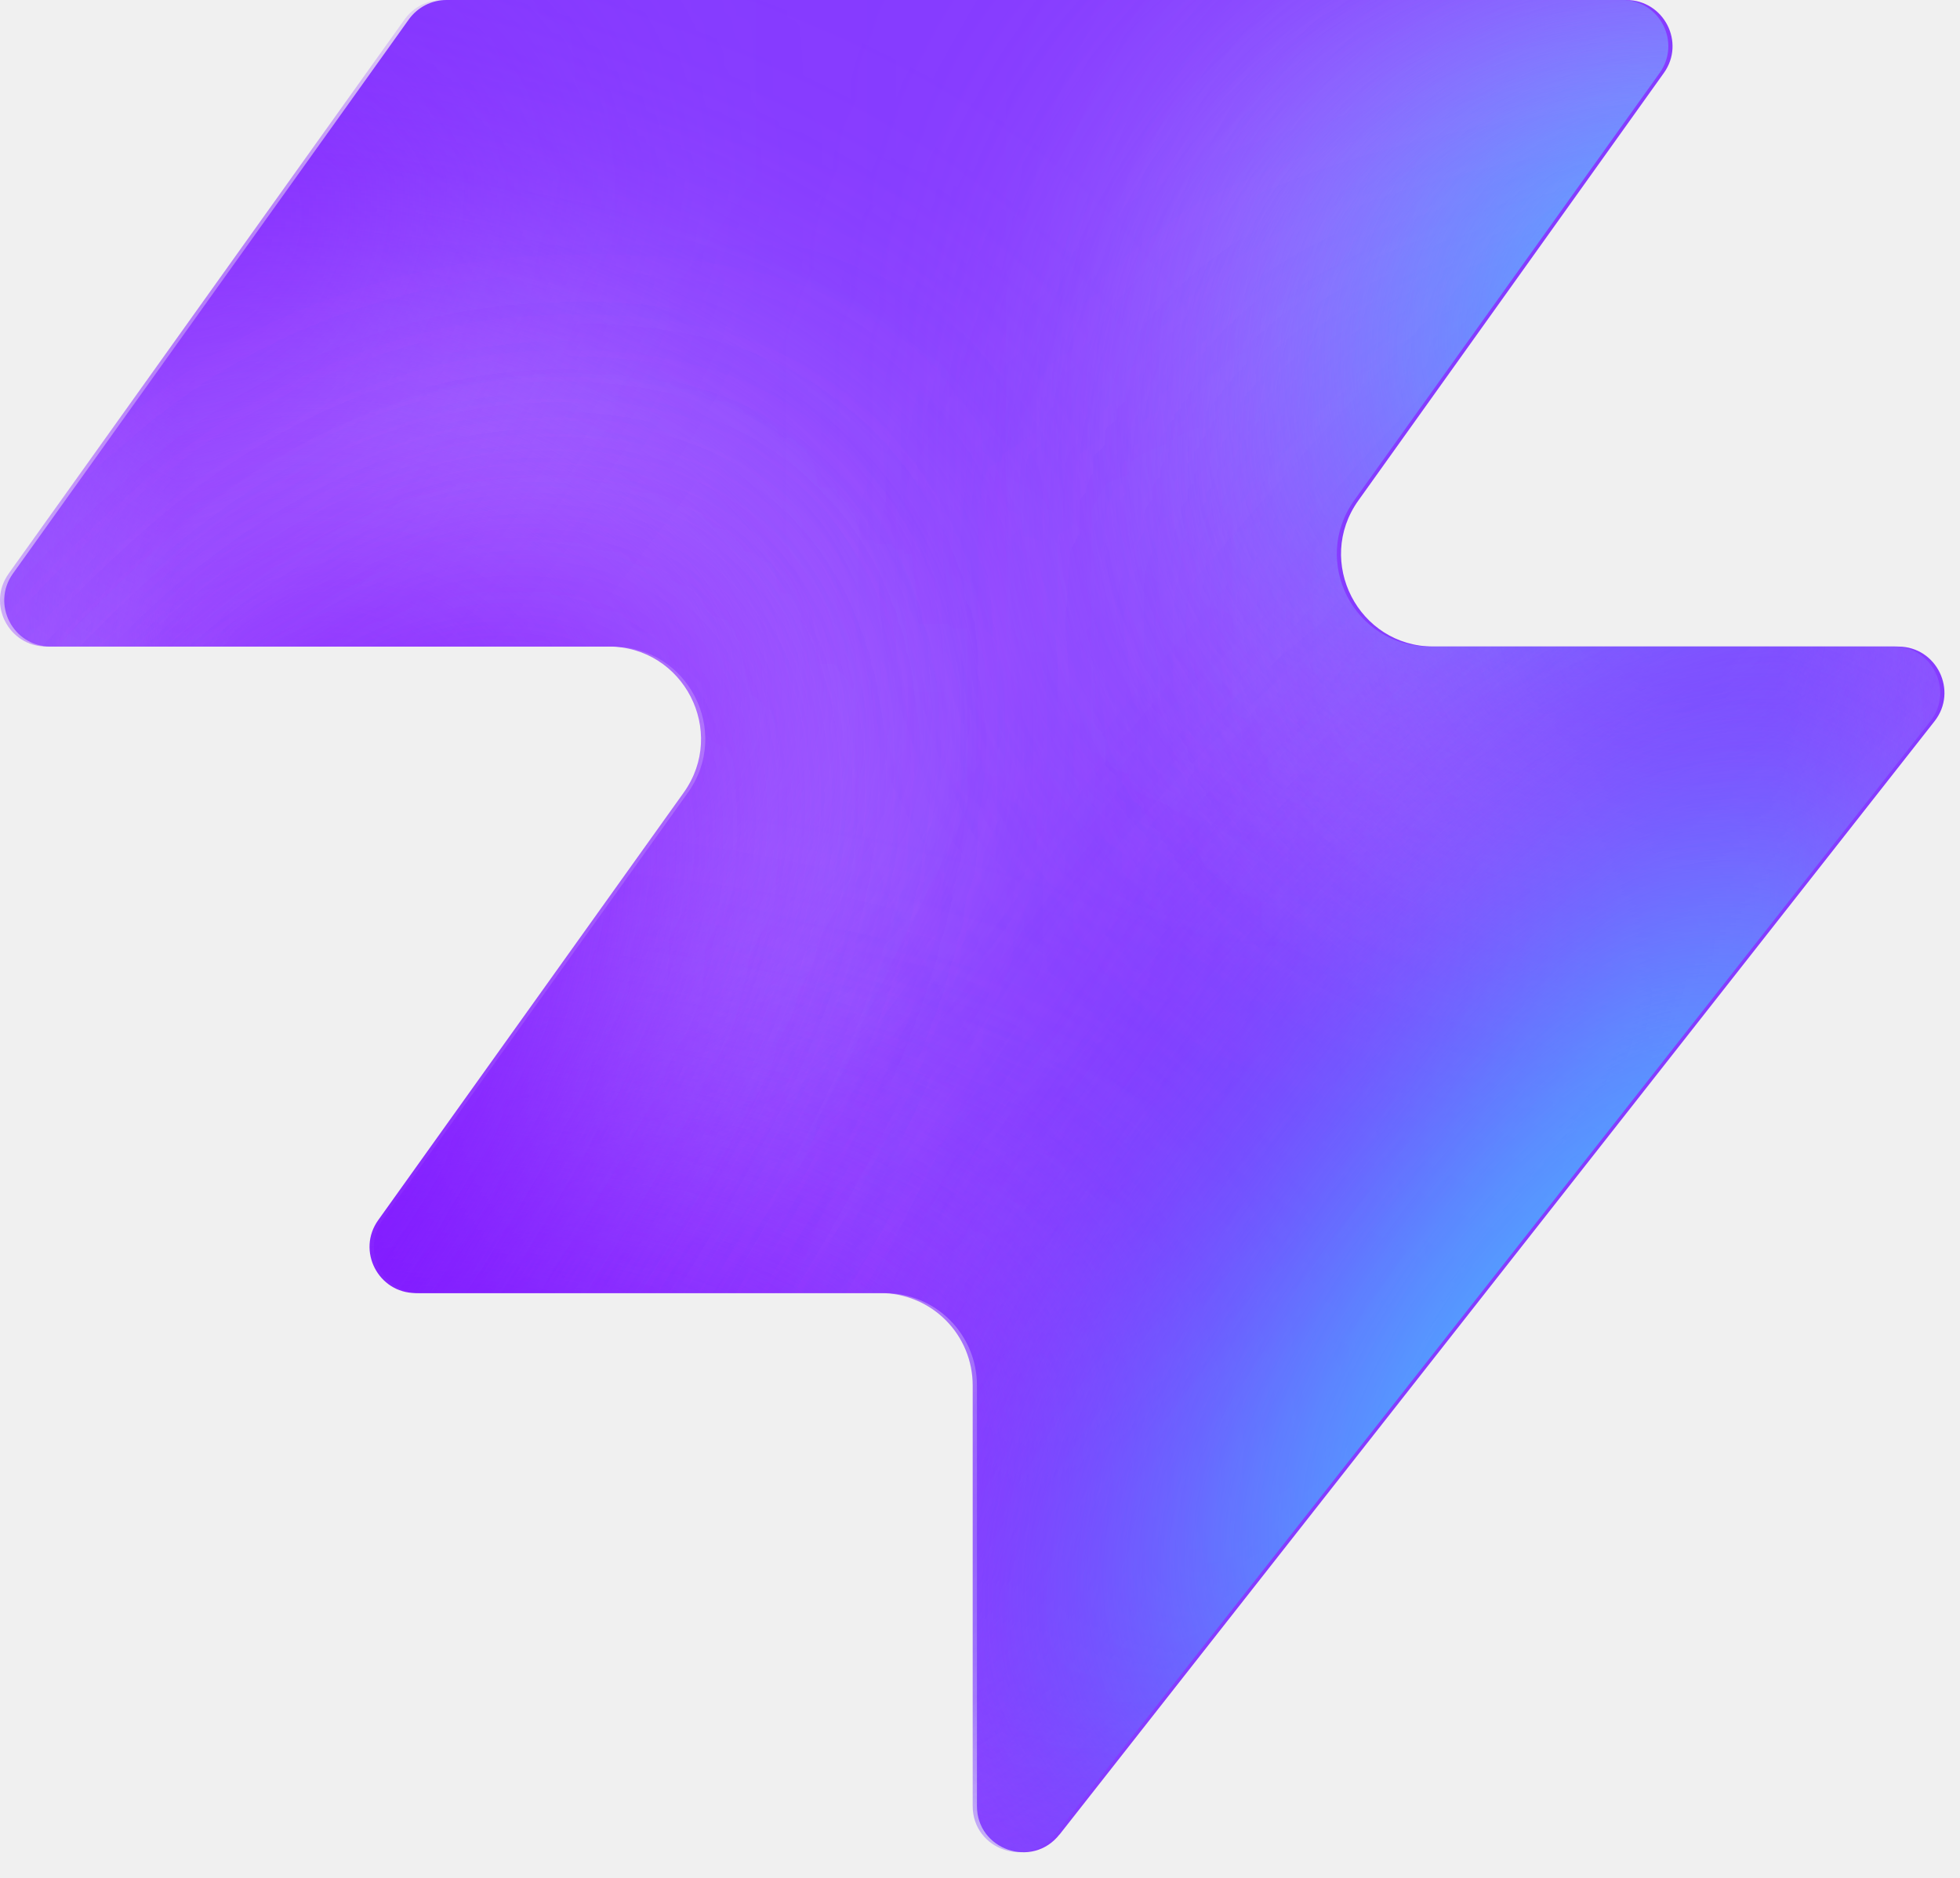
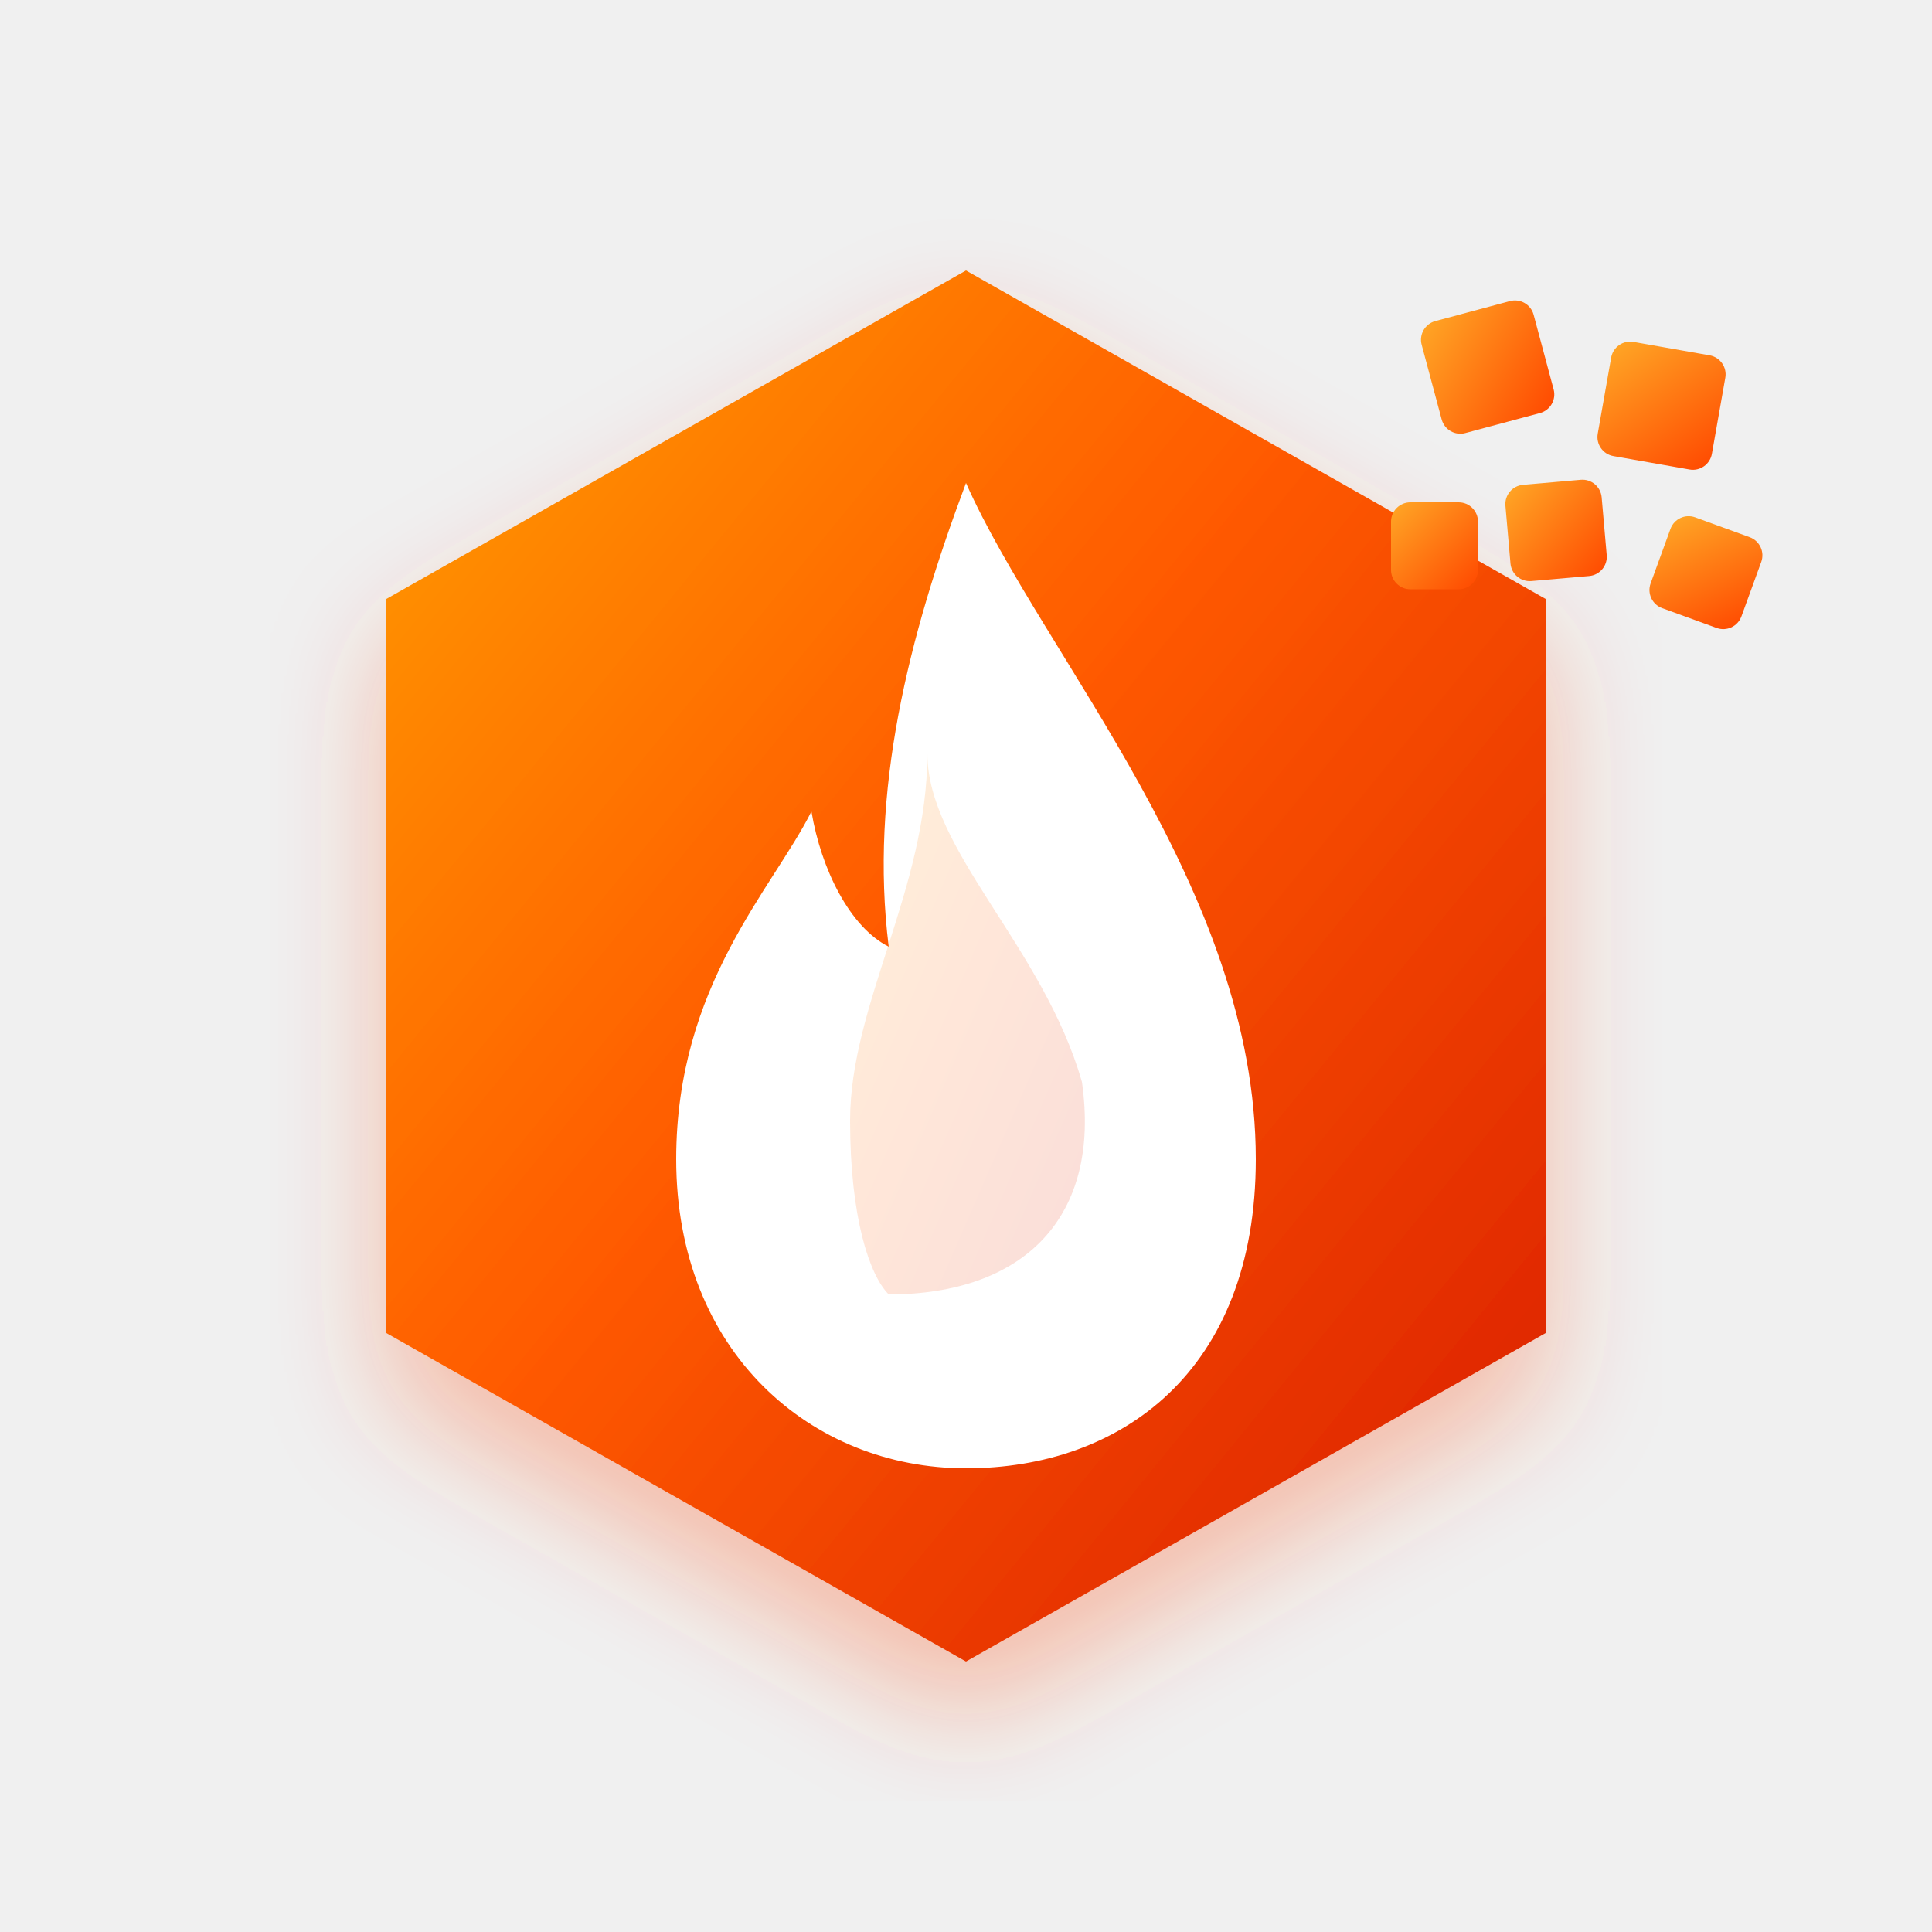
- <svg xmlns="http://www.w3.org/2000/svg" width="48" height="46" fill="none" viewBox="0 0 48 46">
-   <path fill="#863bff" d="M25.946 44.938c-.664.845-2.021.375-2.021-.698V33.937a2.26 2.26 0 0 0-2.262-2.262H10.287c-.92 0-1.456-1.04-.92-1.788l7.48-10.471c1.07-1.497 0-3.578-1.842-3.578H1.237c-.92 0-1.456-1.04-.92-1.788L10.013.474c.214-.297.556-.474.92-.474h28.894c.92 0 1.456 1.04.92 1.788l-7.48 10.471c-1.07 1.498 0 3.579 1.842 3.579h11.377c.943 0 1.473 1.088.89 1.83L25.947 44.94z" style="fill:#863bff;fill:color(display-p3 .525 .23 1);fill-opacity:1" />
-   <mask id="a" width="48" height="46" x="0" y="0" maskUnits="userSpaceOnUse" style="mask-type:alpha">
-     <path fill="#000" d="M25.842 44.938c-.664.844-2.021.375-2.021-.698V33.937a2.26 2.26 0 0 0-2.262-2.262H10.183c-.92 0-1.456-1.04-.92-1.788l7.48-10.471c1.07-1.498 0-3.579-1.842-3.579H1.133c-.92 0-1.456-1.04-.92-1.787L9.91.473c.214-.297.556-.474.92-.474h28.894c.92 0 1.456 1.04.92 1.788l-7.48 10.471c-1.07 1.498 0 3.578 1.842 3.578h11.377c.943 0 1.473 1.088.89 1.832L25.843 44.94z" style="fill:#000;fill-opacity:1" />
-   </mask>
-   <g mask="url(#a)">
-     <g filter="url(#b)">
-       <ellipse cx="5.508" cy="14.704" fill="#ede6ff" rx="5.508" ry="14.704" style="fill:#ede6ff;fill:color(display-p3 .927 .903 1);fill-opacity:1" transform="matrix(.00324 1 1 -.00324 -4.47 31.516)" />
-     </g>
-     <g filter="url(#c)">
-       <ellipse cx="10.399" cy="29.851" fill="#ede6ff" rx="10.399" ry="29.851" style="fill:#ede6ff;fill:color(display-p3 .927 .903 1);fill-opacity:1" transform="matrix(.00324 1 1 -.00324 -39.328 7.883)" />
-     </g>
-     <g filter="url(#d)">
-       <ellipse cx="5.508" cy="30.487" fill="#7e14ff" rx="5.508" ry="30.487" style="fill:#7e14ff;fill:color(display-p3 .492 .077 1);fill-opacity:1" transform="rotate(89.814 -25.913 -14.639)scale(1 -1)" />
-     </g>
-     <g filter="url(#e)">
-       <ellipse cx="5.508" cy="30.599" fill="#7e14ff" rx="5.508" ry="30.599" style="fill:#7e14ff;fill:color(display-p3 .492 .077 1);fill-opacity:1" transform="rotate(89.814 -32.644 -3.334)scale(1 -1)" />
-     </g>
-     <g filter="url(#f)">
-       <ellipse cx="5.508" cy="30.599" fill="#7e14ff" rx="5.508" ry="30.599" style="fill:#7e14ff;fill:color(display-p3 .492 .077 1);fill-opacity:1" transform="matrix(.00324 1 1 -.00324 -34.34 30.47)" />
-     </g>
-     <g filter="url(#g)">
-       <ellipse cx="14.072" cy="22.078" fill="#ede6ff" rx="14.072" ry="22.078" style="fill:#ede6ff;fill:color(display-p3 .927 .903 1);fill-opacity:1" transform="rotate(93.35 24.506 48.493)scale(-1 1)" />
-     </g>
-     <g filter="url(#h)">
-       <ellipse cx="3.47" cy="21.501" fill="#7e14ff" rx="3.47" ry="21.501" style="fill:#7e14ff;fill:color(display-p3 .492 .077 1);fill-opacity:1" transform="rotate(89.009 28.708 47.59)scale(-1 1)" />
-     </g>
-     <g filter="url(#i)">
-       <ellipse cx="3.47" cy="21.501" fill="#7e14ff" rx="3.47" ry="21.501" style="fill:#7e14ff;fill:color(display-p3 .492 .077 1);fill-opacity:1" transform="rotate(89.009 28.708 47.59)scale(-1 1)" />
-     </g>
-     <g filter="url(#j)">
-       <ellipse cx=".387" cy="8.972" fill="#7e14ff" rx="4.407" ry="29.108" style="fill:#7e14ff;fill:color(display-p3 .492 .077 1);fill-opacity:1" transform="rotate(39.51 .387 8.972)" />
-     </g>
-     <g filter="url(#k)">
-       <ellipse cx="47.523" cy="-6.092" fill="#7e14ff" rx="4.407" ry="29.108" style="fill:#7e14ff;fill:color(display-p3 .492 .077 1);fill-opacity:1" transform="rotate(37.892 47.523 -6.092)" />
-     </g>
-     <g filter="url(#l)">
-       <ellipse cx="41.412" cy="6.333" fill="#47bfff" rx="5.971" ry="9.665" style="fill:#47bfff;fill:color(display-p3 .28 .748 1);fill-opacity:1" transform="rotate(37.892 41.412 6.333)" />
-     </g>
-     <g filter="url(#m)">
-       <ellipse cx="-1.879" cy="38.332" fill="#7e14ff" rx="4.407" ry="29.108" style="fill:#7e14ff;fill:color(display-p3 .492 .077 1);fill-opacity:1" transform="rotate(37.892 -1.88 38.332)" />
-     </g>
-     <g filter="url(#n)">
-       <ellipse cx="-1.879" cy="38.332" fill="#7e14ff" rx="4.407" ry="29.108" style="fill:#7e14ff;fill:color(display-p3 .492 .077 1);fill-opacity:1" transform="rotate(37.892 -1.88 38.332)" />
-     </g>
-     <g filter="url(#o)">
-       <ellipse cx="35.651" cy="29.907" fill="#7e14ff" rx="4.407" ry="29.108" style="fill:#7e14ff;fill:color(display-p3 .492 .077 1);fill-opacity:1" transform="rotate(37.892 35.651 29.907)" />
-     </g>
-     <g filter="url(#p)">
-       <ellipse cx="38.418" cy="32.4" fill="#47bfff" rx="5.971" ry="15.297" style="fill:#47bfff;fill:color(display-p3 .28 .748 1);fill-opacity:1" transform="rotate(37.892 38.418 32.4)" />
-     </g>
-   </g>
+ <svg xmlns="http://www.w3.org/2000/svg" viewBox="0 0 100 100">
  <defs>
-     <filter id="b" width="60.045" height="41.654" x="-19.77" y="16.149" color-interpolation-filters="sRGB" filterUnits="userSpaceOnUse">
-       <feFlood flood-opacity="0" result="BackgroundImageFix" />
-       <feBlend in="SourceGraphic" in2="BackgroundImageFix" result="shape" />
-       <feGaussianBlur result="effect1_foregroundBlur_2002_17158" stdDeviation="7.659" />
-     </filter>
-     <filter id="c" width="90.34" height="51.437" x="-54.613" y="-7.533" color-interpolation-filters="sRGB" filterUnits="userSpaceOnUse">
-       <feFlood flood-opacity="0" result="BackgroundImageFix" />
-       <feBlend in="SourceGraphic" in2="BackgroundImageFix" result="shape" />
-       <feGaussianBlur result="effect1_foregroundBlur_2002_17158" stdDeviation="7.659" />
-     </filter>
-     <filter id="d" width="79.355" height="29.4" x="-49.64" y="2.03" color-interpolation-filters="sRGB" filterUnits="userSpaceOnUse">
-       <feFlood flood-opacity="0" result="BackgroundImageFix" />
-       <feBlend in="SourceGraphic" in2="BackgroundImageFix" result="shape" />
-       <feGaussianBlur result="effect1_foregroundBlur_2002_17158" stdDeviation="4.596" />
-     </filter>
-     <filter id="e" width="79.579" height="29.4" x="-45.045" y="20.029" color-interpolation-filters="sRGB" filterUnits="userSpaceOnUse">
-       <feFlood flood-opacity="0" result="BackgroundImageFix" />
-       <feBlend in="SourceGraphic" in2="BackgroundImageFix" result="shape" />
-       <feGaussianBlur result="effect1_foregroundBlur_2002_17158" stdDeviation="4.596" />
-     </filter>
-     <filter id="f" width="79.579" height="29.4" x="-43.513" y="21.178" color-interpolation-filters="sRGB" filterUnits="userSpaceOnUse">
-       <feFlood flood-opacity="0" result="BackgroundImageFix" />
-       <feBlend in="SourceGraphic" in2="BackgroundImageFix" result="shape" />
-       <feGaussianBlur result="effect1_foregroundBlur_2002_17158" stdDeviation="4.596" />
-     </filter>
-     <filter id="g" width="74.749" height="58.852" x="15.756" y="-17.901" color-interpolation-filters="sRGB" filterUnits="userSpaceOnUse">
-       <feFlood flood-opacity="0" result="BackgroundImageFix" />
-       <feBlend in="SourceGraphic" in2="BackgroundImageFix" result="shape" />
-       <feGaussianBlur result="effect1_foregroundBlur_2002_17158" stdDeviation="7.659" />
-     </filter>
-     <filter id="h" width="61.377" height="25.362" x="23.548" y="2.284" color-interpolation-filters="sRGB" filterUnits="userSpaceOnUse">
-       <feFlood flood-opacity="0" result="BackgroundImageFix" />
-       <feBlend in="SourceGraphic" in2="BackgroundImageFix" result="shape" />
-       <feGaussianBlur result="effect1_foregroundBlur_2002_17158" stdDeviation="4.596" />
-     </filter>
-     <filter id="i" width="61.377" height="25.362" x="23.548" y="2.284" color-interpolation-filters="sRGB" filterUnits="userSpaceOnUse">
-       <feFlood flood-opacity="0" result="BackgroundImageFix" />
-       <feBlend in="SourceGraphic" in2="BackgroundImageFix" result="shape" />
-       <feGaussianBlur result="effect1_foregroundBlur_2002_17158" stdDeviation="4.596" />
-     </filter>
-     <filter id="j" width="56.045" height="63.649" x="-27.636" y="-22.853" color-interpolation-filters="sRGB" filterUnits="userSpaceOnUse">
-       <feFlood flood-opacity="0" result="BackgroundImageFix" />
-       <feBlend in="SourceGraphic" in2="BackgroundImageFix" result="shape" />
-       <feGaussianBlur result="effect1_foregroundBlur_2002_17158" stdDeviation="4.596" />
-     </filter>
-     <filter id="k" width="54.814" height="64.646" x="20.116" y="-38.415" color-interpolation-filters="sRGB" filterUnits="userSpaceOnUse">
-       <feFlood flood-opacity="0" result="BackgroundImageFix" />
-       <feBlend in="SourceGraphic" in2="BackgroundImageFix" result="shape" />
-       <feGaussianBlur result="effect1_foregroundBlur_2002_17158" stdDeviation="4.596" />
-     </filter>
-     <filter id="l" width="33.541" height="35.313" x="24.641" y="-11.323" color-interpolation-filters="sRGB" filterUnits="userSpaceOnUse">
-       <feFlood flood-opacity="0" result="BackgroundImageFix" />
-       <feBlend in="SourceGraphic" in2="BackgroundImageFix" result="shape" />
-       <feGaussianBlur result="effect1_foregroundBlur_2002_17158" stdDeviation="4.596" />
-     </filter>
-     <filter id="m" width="54.814" height="64.646" x="-29.286" y="6.009" color-interpolation-filters="sRGB" filterUnits="userSpaceOnUse">
-       <feFlood flood-opacity="0" result="BackgroundImageFix" />
-       <feBlend in="SourceGraphic" in2="BackgroundImageFix" result="shape" />
-       <feGaussianBlur result="effect1_foregroundBlur_2002_17158" stdDeviation="4.596" />
-     </filter>
-     <filter id="n" width="54.814" height="64.646" x="-29.286" y="6.009" color-interpolation-filters="sRGB" filterUnits="userSpaceOnUse">
-       <feFlood flood-opacity="0" result="BackgroundImageFix" />
-       <feBlend in="SourceGraphic" in2="BackgroundImageFix" result="shape" />
-       <feGaussianBlur result="effect1_foregroundBlur_2002_17158" stdDeviation="4.596" />
-     </filter>
-     <filter id="o" width="54.814" height="64.646" x="8.244" y="-2.416" color-interpolation-filters="sRGB" filterUnits="userSpaceOnUse">
-       <feFlood flood-opacity="0" result="BackgroundImageFix" />
-       <feBlend in="SourceGraphic" in2="BackgroundImageFix" result="shape" />
-       <feGaussianBlur result="effect1_foregroundBlur_2002_17158" stdDeviation="4.596" />
-     </filter>
-     <filter id="p" width="39.409" height="43.623" x="18.713" y="10.588" color-interpolation-filters="sRGB" filterUnits="userSpaceOnUse">
-       <feFlood flood-opacity="0" result="BackgroundImageFix" />
-       <feBlend in="SourceGraphic" in2="BackgroundImageFix" result="shape" />
-       <feGaussianBlur result="effect1_foregroundBlur_2002_17158" stdDeviation="4.596" />
+     <linearGradient id="flameGrad" x1="0%" y1="0%" x2="100%" y2="100%">
+       <stop offset="0%" stop-color="#FFA000" />
+       <stop offset="45%" stop-color="#FF5A00" />
+       <stop offset="100%" stop-color="#D81B00" />
+     </linearGradient>
+     <linearGradient id="pixelGrad" x1="0%" y1="0%" x2="100%" y2="100%">
+       <stop offset="0%" stop-color="#FFA826" />
+       <stop offset="100%" stop-color="#FF4800" />
+     </linearGradient>
+     <filter id="shadow" x="-10%" y="-10%" width="120%" height="120%">
+       <feDropShadow dx="0" dy="3" stdDeviation="3" flood-color="#FF4500" flood-opacity="0.3" />
    </filter>
  </defs>
+   <polygon points="50,14 80,31 80,69 50,86 20,69 20,31" fill="url(#flameGrad)" rx="8" filter="url(#shadow)" />
+   <rect x="74" y="16" width="6" height="6" rx="1" fill="url(#pixelGrad)" transform="rotate(-15 77 19)" />
+   <rect x="83" y="18" width="6" height="6" rx="1" fill="url(#pixelGrad)" transform="rotate(10 86 21)" />
+   <rect x="78" y="25" width="5" height="5" rx="1" fill="url(#pixelGrad)" transform="rotate(-5 80 27)" />
+   <rect x="86" y="27" width="5" height="5" rx="1" fill="url(#pixelGrad)" transform="rotate(20 88 29)" />
+   <rect x="72" y="26" width="4.5" height="4.5" rx="1" fill="url(#pixelGrad)" />
+   <path d="M 50,25             C 54,34 65,46 65,60             C 65,71 58,76 50,76             C 42,76 35,70 35,60             C 35,51 40,46 42,42             C 42.5,45 44,48 46,49             C 45,41 47,33 50,25 Z" fill="#FFFFFF" />
+   <path d="M 46,67             C 53,67 57,63 56,56             C 54,49 48,44 48,39             C 48,46 44,52 44,58             C 44,63 45,66 46,67 Z" fill="url(#flameGrad)" opacity="0.15" />
</svg>
